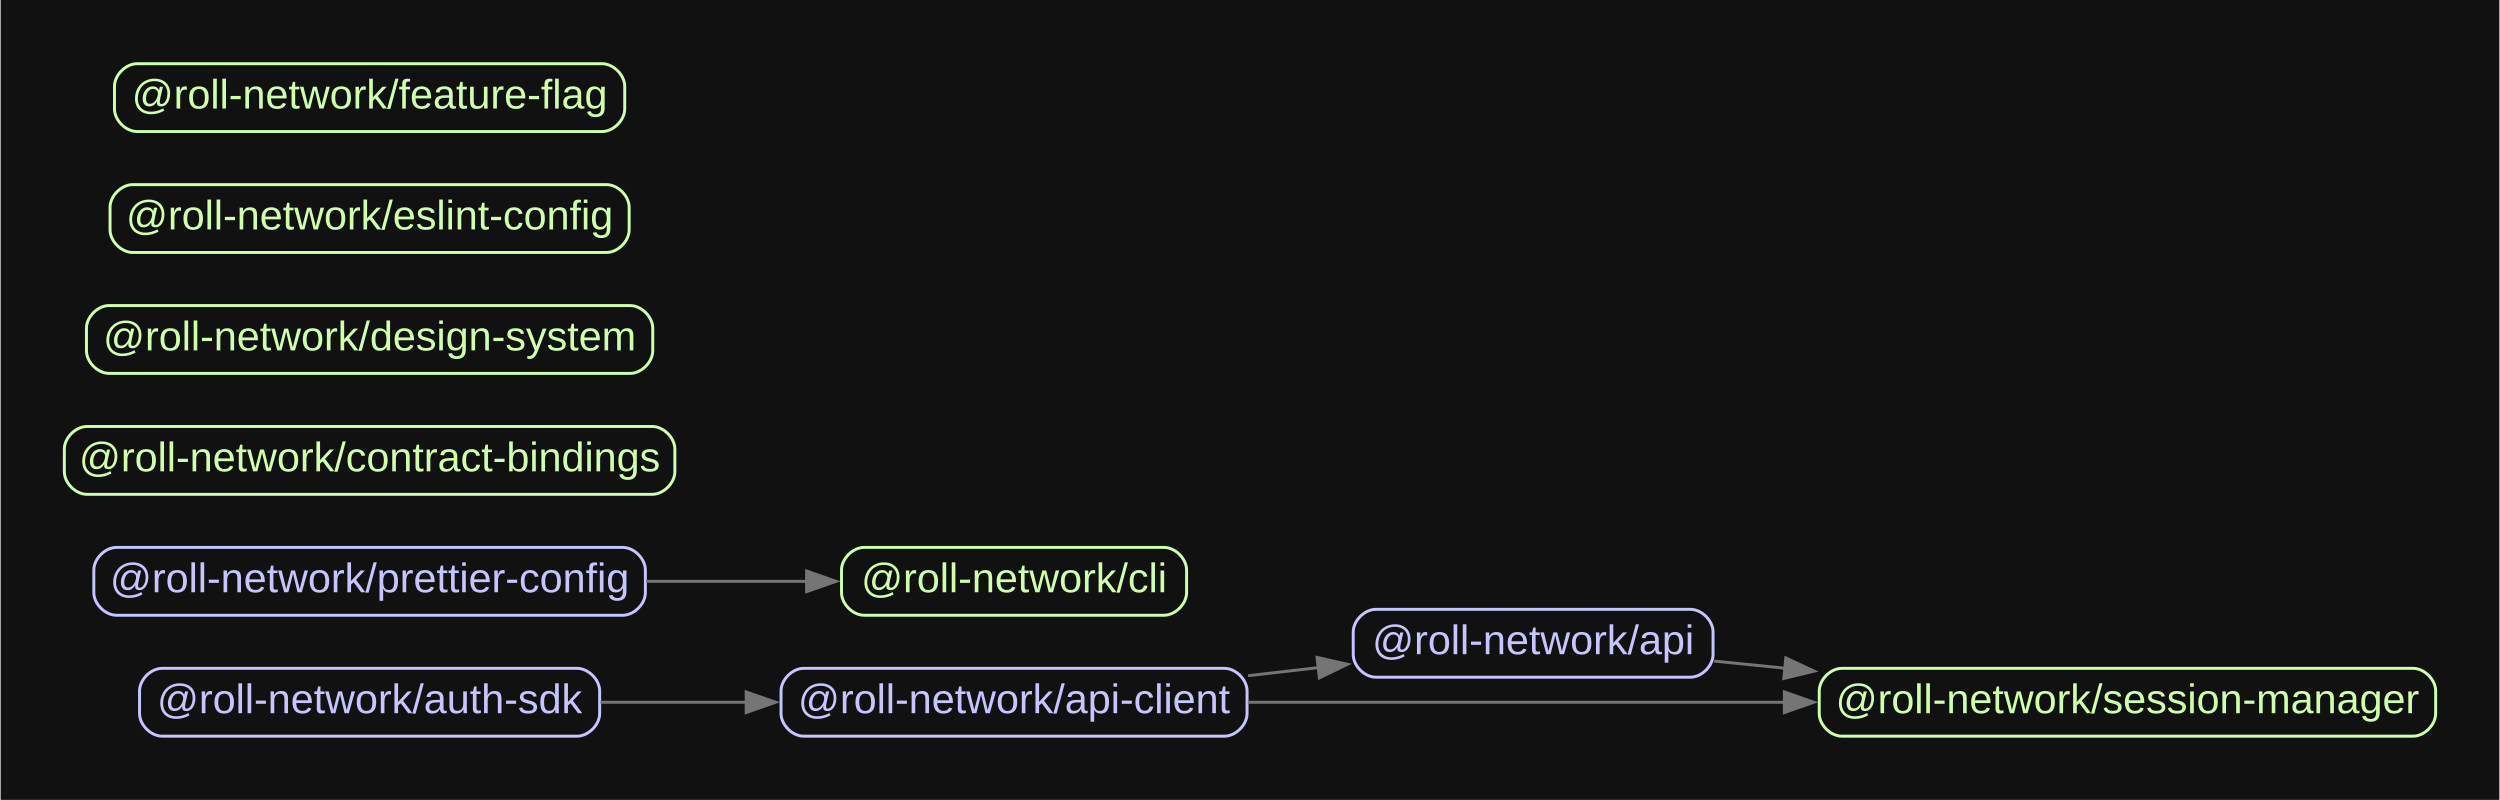
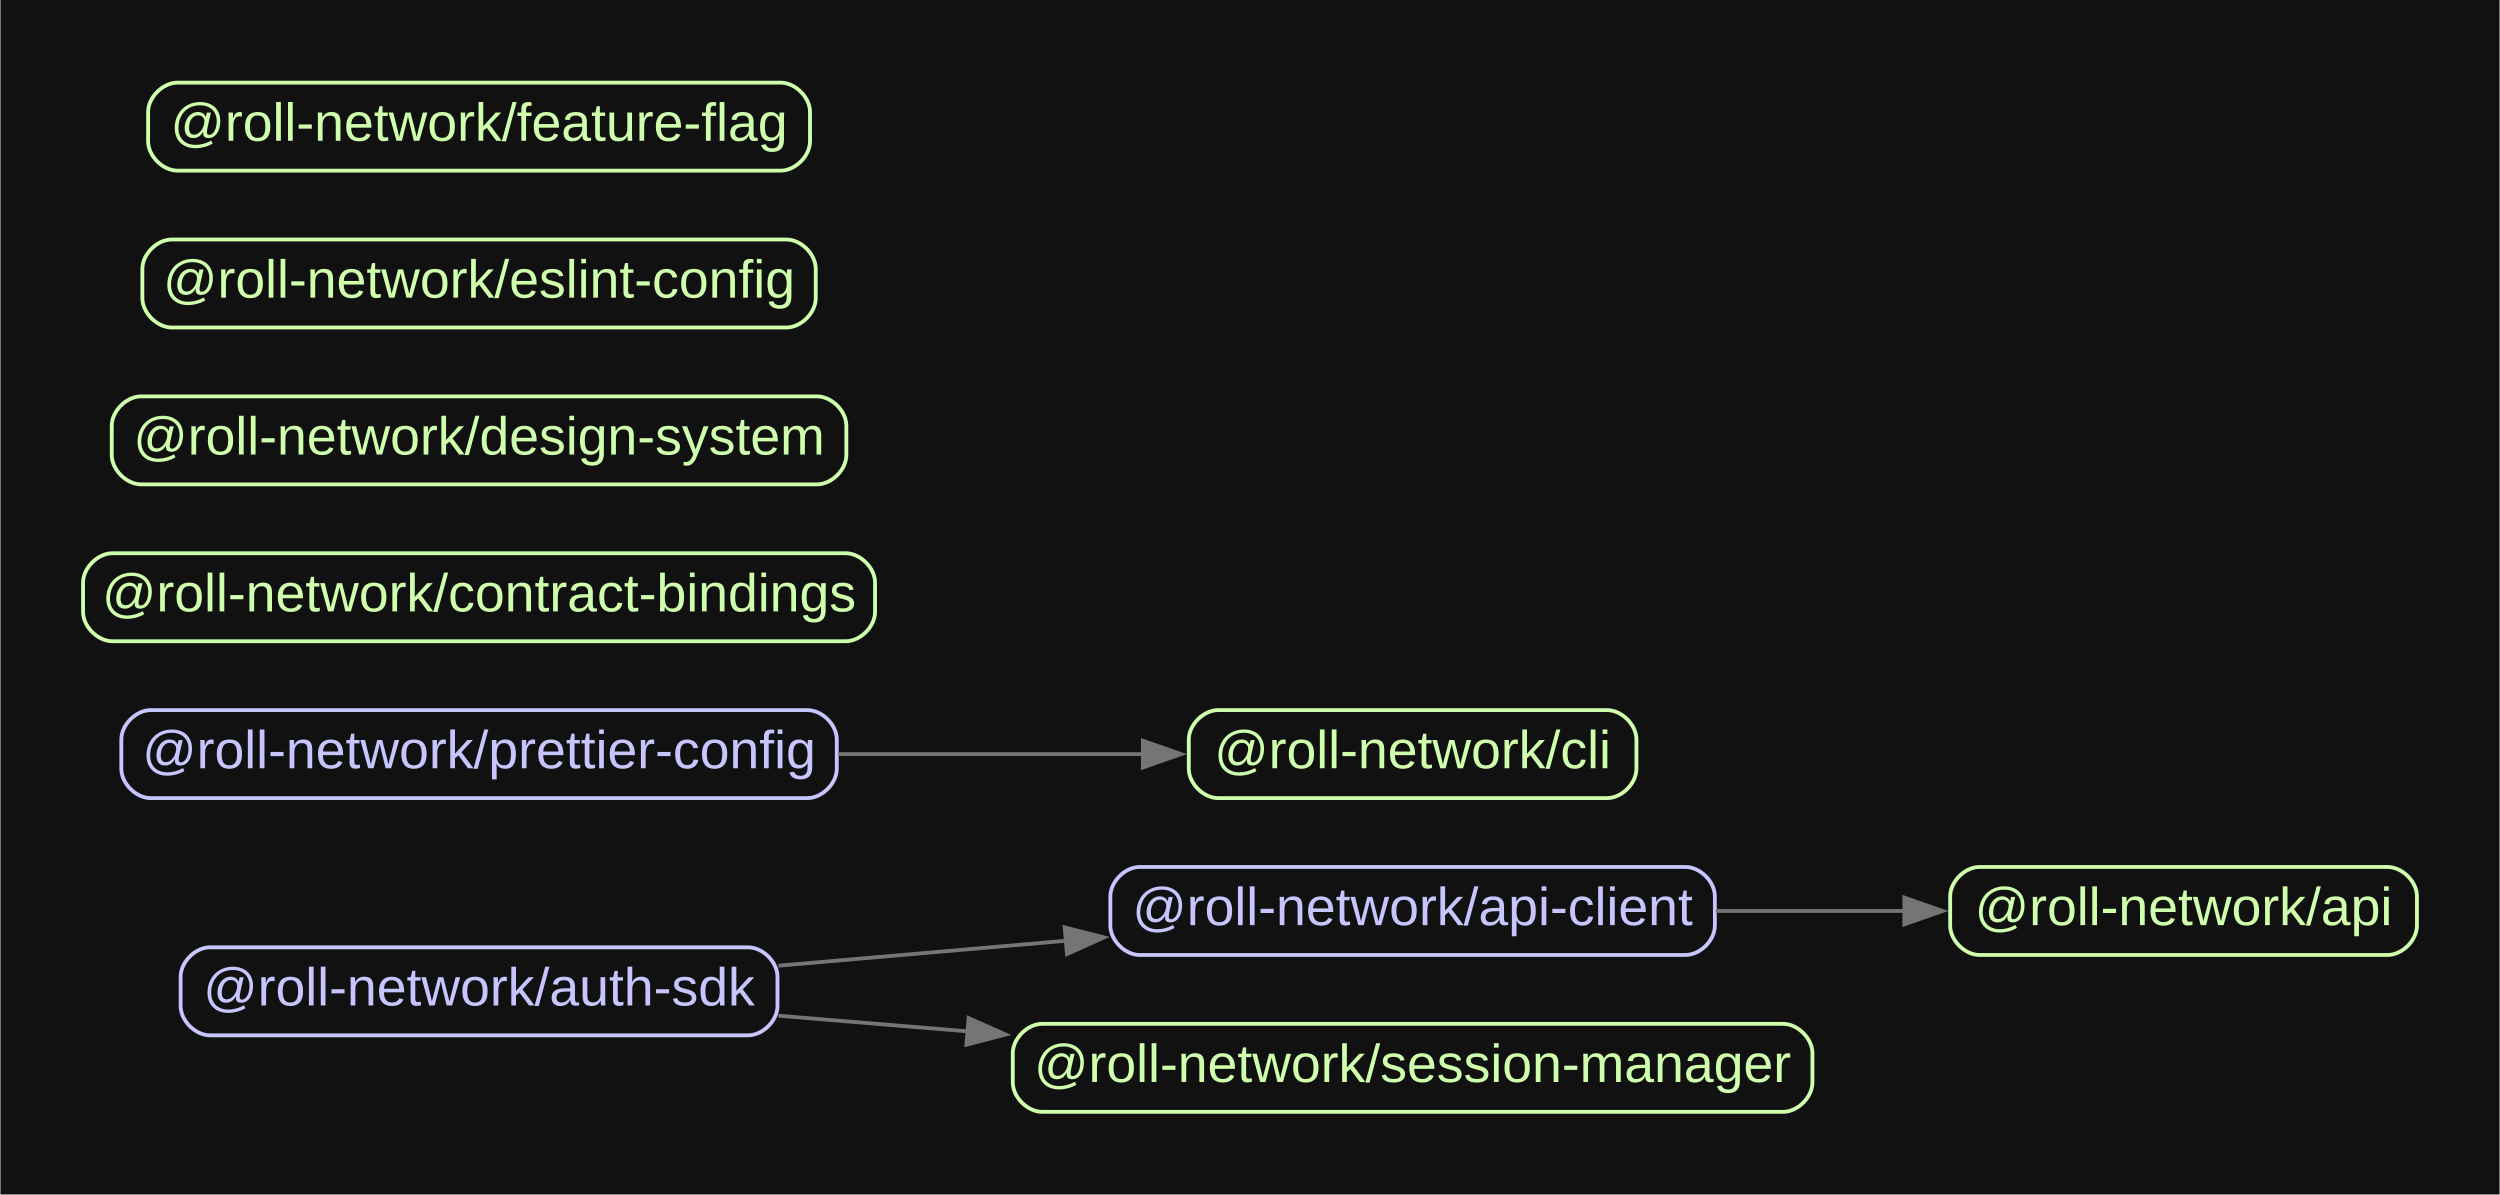
- <svg xmlns="http://www.w3.org/2000/svg" width="847pt" height="271pt" viewBox="0.00 0.00 847.20 271.20">
-   <g id="graph0" class="graph" transform="scale(1 1) rotate(0) translate(21.6 249.6)">
-     <polygon fill="#111111" stroke="none" points="-21.6,21.6 -21.6,-249.6 825.6,-249.6 825.6,21.6 -21.6,21.6" />
+ <svg xmlns="http://www.w3.org/2000/svg" width="653pt" height="312pt" viewBox="0.00 0.00 653.20 312.20">
+   <g id="graph0" class="graph" transform="scale(1 1) rotate(0) translate(21.6 290.6)">
+     <polygon fill="#111111" stroke="none" points="-21.6,21.6 -21.6,-290.6 631.6,-290.6 631.6,21.6 -21.6,21.6" />
    <g id="node1" class="node">
-       <path fill="none" stroke="#c6c5fe" d="M551.33,-43C551.33,-43 444.67,-43 444.67,-43 440.83,-43 437,-39.17 437,-35.33 437,-35.33 437,-27.67 437,-27.67 437,-23.83 440.83,-20 444.67,-20 444.67,-20 551.33,-20 551.33,-20 555.17,-20 559,-23.83 559,-27.67 559,-27.67 559,-35.33 559,-35.33 559,-39.17 555.17,-43 551.33,-43" />
-       <text text-anchor="middle" x="498" y="-27.8" font-family="Arial" font-size="14.00" fill="#c6c5fe">@roll-network/api</text>
+       <path fill="none" stroke="#cfffac" d="M602.33,-64C602.33,-64 495.67,-64 495.67,-64 491.83,-64 488,-60.17 488,-56.33 488,-56.33 488,-48.67 488,-48.67 488,-44.83 491.83,-41 495.67,-41 495.67,-41 602.33,-41 602.33,-41 606.17,-41 610,-44.83 610,-48.67 610,-48.67 610,-56.33 610,-56.33 610,-60.17 606.17,-64 602.33,-64" />
+       <text text-anchor="middle" x="549" y="-48.8" font-family="Arial" font-size="14.00" fill="#cfffac">@roll-network/api</text>
    </g>
    <g id="node2" class="node">
-       <path fill="none" stroke="#cfffac" d="M796.33,-23C796.33,-23 602.67,-23 602.67,-23 598.83,-23 595,-19.17 595,-15.33 595,-15.33 595,-7.67 595,-7.67 595,-3.83 598.83,0 602.67,0 602.67,0 796.33,0 796.33,0 800.17,0 804,-3.83 804,-7.67 804,-7.67 804,-15.33 804,-15.33 804,-19.17 800.17,-23 796.33,-23" />
-       <text text-anchor="middle" x="699.5" y="-7.8" font-family="Arial" font-size="14.00" fill="#cfffac">@roll-network/session-manager</text>
+       <path fill="none" stroke="#c6c5fe" d="M418.83,-64C418.83,-64 276.17,-64 276.17,-64 272.33,-64 268.5,-60.17 268.5,-56.33 268.5,-56.33 268.5,-48.67 268.5,-48.67 268.5,-44.83 272.33,-41 276.17,-41 276.17,-41 418.83,-41 418.83,-41 422.67,-41 426.5,-44.83 426.5,-48.67 426.5,-48.67 426.5,-56.33 426.5,-56.33 426.5,-60.17 422.67,-64 418.83,-64" />
+       <text text-anchor="middle" x="347.5" y="-48.8" font-family="Arial" font-size="14.00" fill="#c6c5fe">@roll-network/api-client</text>
    </g>
    <g id="edge1" class="edge">
-       <path fill="none" stroke="#757575" d="M559.4,-25.45C567.12,-24.67 575.23,-23.86 583.47,-23.03" />
-       <polygon fill="#757575" stroke="#757575" points="583.67,-26.53 593.27,-22.05 582.98,-19.56 583.67,-26.53" />
+       <path fill="none" stroke="#757575" d="M426.78,-52.5C443.03,-52.5 460.07,-52.5 476.08,-52.5" />
+       <polygon fill="#757575" stroke="#757575" points="476.02,-56 486.02,-52.5 476.02,-49 476.02,-56" />
    </g>
    <g id="node3" class="node">
-       <path fill="none" stroke="#c6c5fe" d="M393.33,-23C393.33,-23 250.67,-23 250.67,-23 246.83,-23 243,-19.17 243,-15.33 243,-15.33 243,-7.67 243,-7.67 243,-3.83 246.83,0 250.67,0 250.67,0 393.33,0 393.33,0 397.17,0 401,-3.83 401,-7.67 401,-7.67 401,-15.33 401,-15.33 401,-19.17 397.17,-23 393.33,-23" />
-       <text text-anchor="middle" x="322" y="-7.8" font-family="Arial" font-size="14.00" fill="#c6c5fe">@roll-network/api-client</text>
+       <path fill="none" stroke="#c6c5fe" d="M173.83,-43C173.83,-43 33.17,-43 33.17,-43 29.33,-43 25.5,-39.17 25.5,-35.33 25.5,-35.33 25.5,-27.67 25.5,-27.67 25.5,-23.83 29.33,-20 33.17,-20 33.17,-20 173.83,-20 173.83,-20 177.67,-20 181.5,-23.83 181.5,-27.67 181.5,-27.67 181.5,-35.33 181.5,-35.33 181.5,-39.17 177.67,-43 173.83,-43" />
+       <text text-anchor="middle" x="103.5" y="-27.8" font-family="Arial" font-size="14.00" fill="#c6c5fe">@roll-network/auth-sdk</text>
    </g>
    <g id="edge2" class="edge">
-       <path fill="none" stroke="#757575" d="M401.35,-20.51C409.29,-21.42 417.32,-22.34 425.19,-23.25" />
-       <polygon fill="#757575" stroke="#757575" points="424.72,-26.71 435.05,-24.38 425.52,-19.76 424.72,-26.71" />
+       <path fill="none" stroke="#757575" d="M181.74,-38.2C205.73,-40.28 232.37,-42.6 257.12,-44.74" />
+       <polygon fill="#757575" stroke="#757575" points="256.56,-48.21 266.83,-45.59 257.17,-41.23 256.56,-48.21" />
+     </g>
+     <g id="node4" class="node">
+       <path fill="none" stroke="#cfffac" d="M444.33,-23C444.33,-23 250.67,-23 250.67,-23 246.83,-23 243,-19.17 243,-15.33 243,-15.33 243,-7.67 243,-7.67 243,-3.83 246.83,0 250.67,0 250.67,0 444.33,0 444.33,0 448.17,0 452,-3.83 452,-7.67 452,-7.67 452,-15.33 452,-15.33 452,-19.17 448.17,-23 444.33,-23" />
+       <text text-anchor="middle" x="347.5" y="-7.8" font-family="Arial" font-size="14.00" fill="#cfffac">@roll-network/session-manager</text>
    </g>
    <g id="edge3" class="edge">
-       <path fill="none" stroke="#757575" d="M401.26,-11.5C453.96,-11.5 524.36,-11.5 583.41,-11.5" />
-       <polygon fill="#757575" stroke="#757575" points="583.17,-15 593.17,-11.5 583.17,-8 583.17,-15" />
+       <path fill="none" stroke="#757575" d="M181.74,-25.12C197.62,-23.8 214.67,-22.39 231.56,-21" />
+       <polygon fill="#757575" stroke="#757575" points="231.44,-24.52 241.12,-20.21 230.86,-17.54 231.44,-24.52" />
    </g>
-     <g id="node4" class="node">
-       <path fill="none" stroke="#c6c5fe" d="M173.83,-23C173.83,-23 33.17,-23 33.17,-23 29.33,-23 25.5,-19.17 25.5,-15.33 25.5,-15.33 25.5,-7.67 25.5,-7.67 25.5,-3.83 29.33,0 33.17,0 33.17,0 173.83,0 173.83,0 177.67,0 181.5,-3.83 181.5,-7.67 181.5,-7.67 181.5,-15.33 181.5,-15.33 181.5,-19.17 177.67,-23 173.83,-23" />
-       <text text-anchor="middle" x="103.5" y="-7.8" font-family="Arial" font-size="14.00" fill="#c6c5fe">@roll-network/auth-sdk</text>
+     <g id="node5" class="node">
+       <path fill="none" stroke="#cfffac" d="M398.33,-105C398.33,-105 296.67,-105 296.67,-105 292.83,-105 289,-101.17 289,-97.33 289,-97.33 289,-89.67 289,-89.67 289,-85.83 292.83,-82 296.67,-82 296.67,-82 398.33,-82 398.33,-82 402.17,-82 406,-85.83 406,-89.67 406,-89.67 406,-97.33 406,-97.33 406,-101.17 402.17,-105 398.33,-105" />
+       <text text-anchor="middle" x="347.5" y="-89.8" font-family="Arial" font-size="14.00" fill="#cfffac">@roll-network/cli</text>
+     </g>
+     <g id="node6" class="node">
+       <path fill="none" stroke="#cfffac" d="M199.33,-146C199.33,-146 7.67,-146 7.67,-146 3.83,-146 0,-142.17 0,-138.33 0,-138.33 0,-130.67 0,-130.67 0,-126.83 3.83,-123 7.67,-123 7.67,-123 199.33,-123 199.33,-123 203.17,-123 207,-126.83 207,-130.67 207,-130.67 207,-138.33 207,-138.33 207,-142.17 203.17,-146 199.33,-146" />
+       <text text-anchor="middle" x="103.5" y="-130.8" font-family="Arial" font-size="14.00" fill="#cfffac">@roll-network/contract-bindings</text>
+     </g>
+     <g id="node7" class="node">
+       <path fill="none" stroke="#cfffac" d="M191.83,-187C191.83,-187 15.17,-187 15.17,-187 11.33,-187 7.5,-183.17 7.5,-179.33 7.5,-179.33 7.5,-171.67 7.5,-171.67 7.5,-167.83 11.33,-164 15.17,-164 15.17,-164 191.83,-164 191.83,-164 195.67,-164 199.5,-167.83 199.5,-171.67 199.5,-171.67 199.5,-179.33 199.5,-179.33 199.5,-183.17 195.67,-187 191.83,-187" />
+       <text text-anchor="middle" x="103.5" y="-171.8" font-family="Arial" font-size="14.00" fill="#cfffac">@roll-network/design-system</text>
+     </g>
+     <g id="node8" class="node">
+       <path fill="none" stroke="#cfffac" d="M183.83,-228C183.83,-228 23.17,-228 23.17,-228 19.33,-228 15.5,-224.17 15.5,-220.33 15.5,-220.33 15.5,-212.67 15.5,-212.67 15.5,-208.83 19.33,-205 23.17,-205 23.17,-205 183.83,-205 183.83,-205 187.67,-205 191.5,-208.83 191.5,-212.67 191.5,-212.67 191.5,-220.33 191.5,-220.33 191.5,-224.17 187.67,-228 183.83,-228" />
+       <text text-anchor="middle" x="103.5" y="-212.8" font-family="Arial" font-size="14.00" fill="#cfffac">@roll-network/eslint-config</text>
+     </g>
+     <g id="node9" class="node">
+       <path fill="none" stroke="#cfffac" d="M182.33,-269C182.33,-269 24.67,-269 24.67,-269 20.83,-269 17,-265.17 17,-261.33 17,-261.33 17,-253.67 17,-253.67 17,-249.83 20.83,-246 24.67,-246 24.67,-246 182.33,-246 182.33,-246 186.17,-246 190,-249.83 190,-253.67 190,-253.67 190,-261.33 190,-261.33 190,-265.17 186.17,-269 182.33,-269" />
+       <text text-anchor="middle" x="103.5" y="-253.8" font-family="Arial" font-size="14.00" fill="#cfffac">@roll-network/feature-flag</text>
+     </g>
+     <g id="node10" class="node">
+       <path fill="none" stroke="#c6c5fe" d="M189.33,-105C189.33,-105 17.67,-105 17.67,-105 13.83,-105 10,-101.17 10,-97.33 10,-97.33 10,-89.67 10,-89.67 10,-85.83 13.83,-82 17.67,-82 17.67,-82 189.33,-82 189.33,-82 193.17,-82 197,-85.83 197,-89.67 197,-89.67 197,-97.33 197,-97.33 197,-101.17 193.17,-105 189.33,-105" />
+       <text text-anchor="middle" x="103.5" y="-89.8" font-family="Arial" font-size="14.00" fill="#c6c5fe">@roll-network/prettier-config</text>
    </g>
    <g id="edge4" class="edge">
-       <path fill="none" stroke="#757575" d="M181.74,-11.5C197.83,-11.5 214.91,-11.5 231.39,-11.5" />
-       <polygon fill="#757575" stroke="#757575" points="231.18,-15 241.18,-11.5 231.18,-8 231.18,-15" />
-     </g>
-     <g id="node5" class="node">
-       <path fill="none" stroke="#cfffac" d="M372.83,-64C372.83,-64 271.17,-64 271.17,-64 267.33,-64 263.5,-60.17 263.5,-56.33 263.5,-56.33 263.5,-48.67 263.5,-48.67 263.5,-44.83 267.33,-41 271.17,-41 271.17,-41 372.83,-41 372.83,-41 376.67,-41 380.5,-44.83 380.5,-48.67 380.5,-48.67 380.5,-56.33 380.5,-56.33 380.5,-60.17 376.67,-64 372.83,-64" />
-       <text text-anchor="middle" x="322" y="-48.8" font-family="Arial" font-size="14.00" fill="#cfffac">@roll-network/cli</text>
-     </g>
-     <g id="node6" class="node">
-       <path fill="none" stroke="#cfffac" d="M199.33,-105C199.33,-105 7.67,-105 7.67,-105 3.83,-105 0,-101.17 0,-97.33 0,-97.33 0,-89.67 0,-89.67 0,-85.83 3.83,-82 7.67,-82 7.67,-82 199.33,-82 199.33,-82 203.17,-82 207,-85.83 207,-89.67 207,-89.67 207,-97.33 207,-97.33 207,-101.17 203.17,-105 199.33,-105" />
-       <text text-anchor="middle" x="103.5" y="-89.8" font-family="Arial" font-size="14.00" fill="#cfffac">@roll-network/contract-bindings</text>
-     </g>
-     <g id="node7" class="node">
-       <path fill="none" stroke="#cfffac" d="M191.83,-146C191.83,-146 15.17,-146 15.17,-146 11.33,-146 7.5,-142.17 7.5,-138.33 7.5,-138.33 7.5,-130.67 7.5,-130.67 7.5,-126.83 11.33,-123 15.17,-123 15.17,-123 191.83,-123 191.83,-123 195.67,-123 199.5,-126.83 199.5,-130.67 199.5,-130.67 199.5,-138.33 199.5,-138.33 199.5,-142.17 195.67,-146 191.83,-146" />
-       <text text-anchor="middle" x="103.5" y="-130.8" font-family="Arial" font-size="14.00" fill="#cfffac">@roll-network/design-system</text>
-     </g>
-     <g id="node8" class="node">
-       <path fill="none" stroke="#cfffac" d="M183.83,-187C183.83,-187 23.17,-187 23.17,-187 19.33,-187 15.5,-183.17 15.5,-179.33 15.5,-179.33 15.5,-171.67 15.5,-171.67 15.5,-167.83 19.33,-164 23.17,-164 23.17,-164 183.83,-164 183.83,-164 187.67,-164 191.5,-167.83 191.5,-171.67 191.5,-171.67 191.5,-179.33 191.5,-179.33 191.5,-183.17 187.67,-187 183.83,-187" />
-       <text text-anchor="middle" x="103.5" y="-171.8" font-family="Arial" font-size="14.00" fill="#cfffac">@roll-network/eslint-config</text>
-     </g>
-     <g id="node9" class="node">
-       <path fill="none" stroke="#cfffac" d="M182.33,-228C182.33,-228 24.67,-228 24.67,-228 20.83,-228 17,-224.17 17,-220.33 17,-220.33 17,-212.67 17,-212.67 17,-208.83 20.83,-205 24.67,-205 24.67,-205 182.33,-205 182.33,-205 186.17,-205 190,-208.83 190,-212.67 190,-212.67 190,-220.33 190,-220.33 190,-224.17 186.17,-228 182.33,-228" />
-       <text text-anchor="middle" x="103.5" y="-212.8" font-family="Arial" font-size="14.00" fill="#cfffac">@roll-network/feature-flag</text>
-     </g>
-     <g id="node10" class="node">
-       <path fill="none" stroke="#c6c5fe" d="M189.33,-64C189.33,-64 17.67,-64 17.67,-64 13.83,-64 10,-60.17 10,-56.33 10,-56.33 10,-48.67 10,-48.67 10,-44.83 13.83,-41 17.67,-41 17.67,-41 189.33,-41 189.33,-41 193.17,-41 197,-44.83 197,-48.67 197,-48.67 197,-56.33 197,-56.33 197,-60.17 193.17,-64 189.33,-64" />
-       <text text-anchor="middle" x="103.5" y="-48.8" font-family="Arial" font-size="14.00" fill="#c6c5fe">@roll-network/prettier-config</text>
-     </g>
-     <g id="edge5" class="edge">
-       <path fill="none" stroke="#757575" d="M197.26,-52.5C215.62,-52.5 234.58,-52.5 251.98,-52.5" />
-       <polygon fill="#757575" stroke="#757575" points="251.66,-56 261.66,-52.5 251.66,-49 251.66,-56" />
+       <path fill="none" stroke="#757575" d="M197.37,-93.5C223.84,-93.5 252.2,-93.5 277.02,-93.5" />
+       <polygon fill="#757575" stroke="#757575" points="277,-97 287,-93.5 277,-90 277,-97" />
    </g>
  </g>
</svg>
